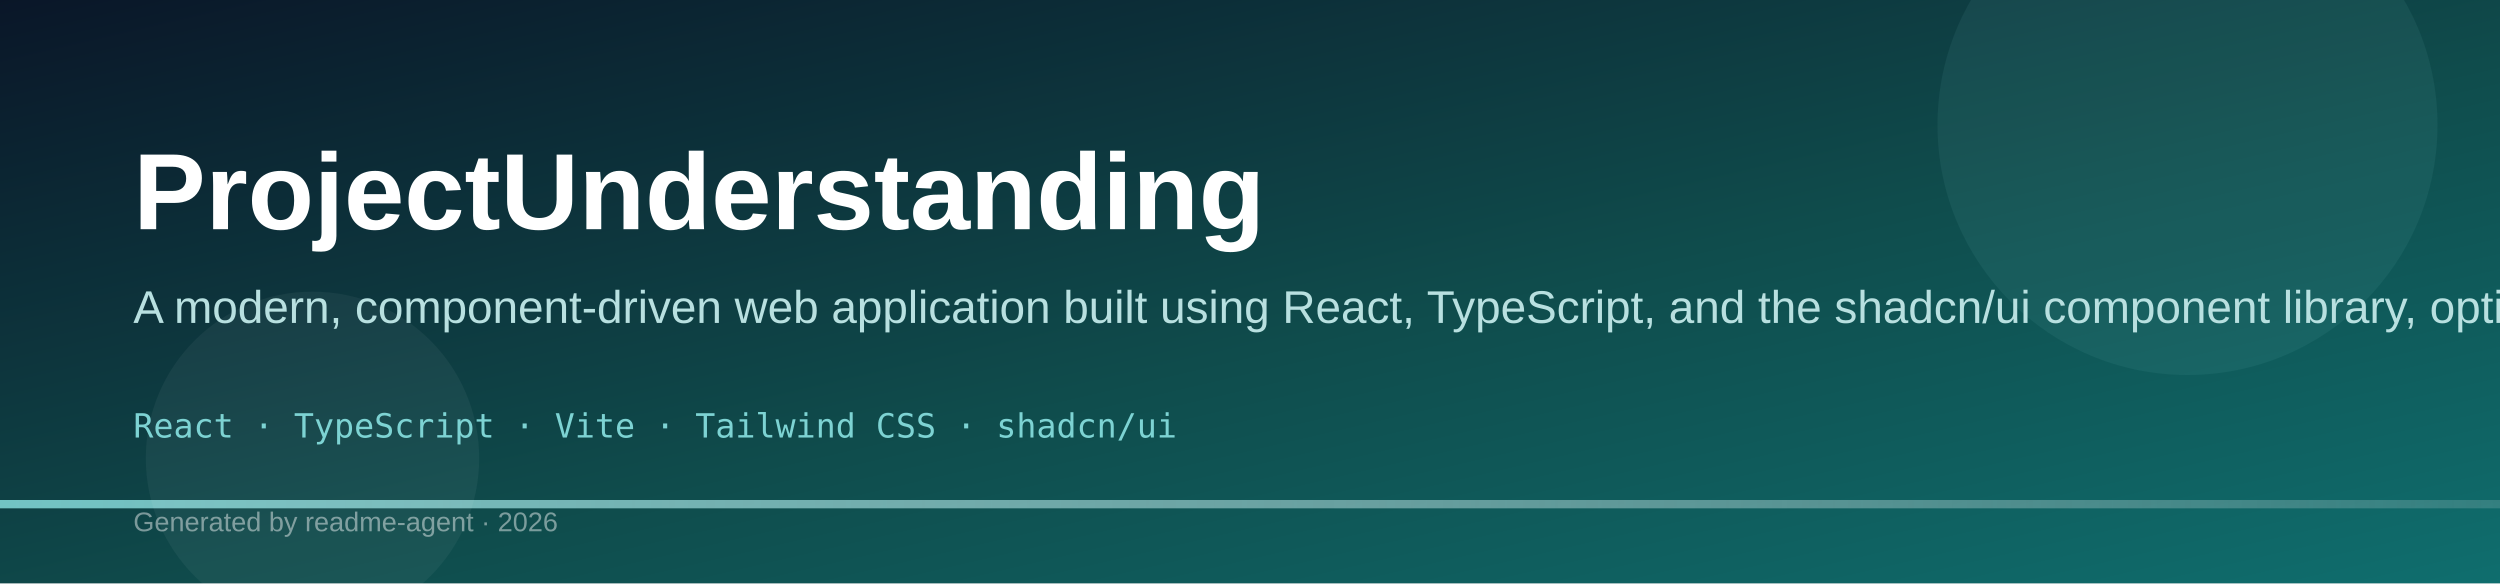
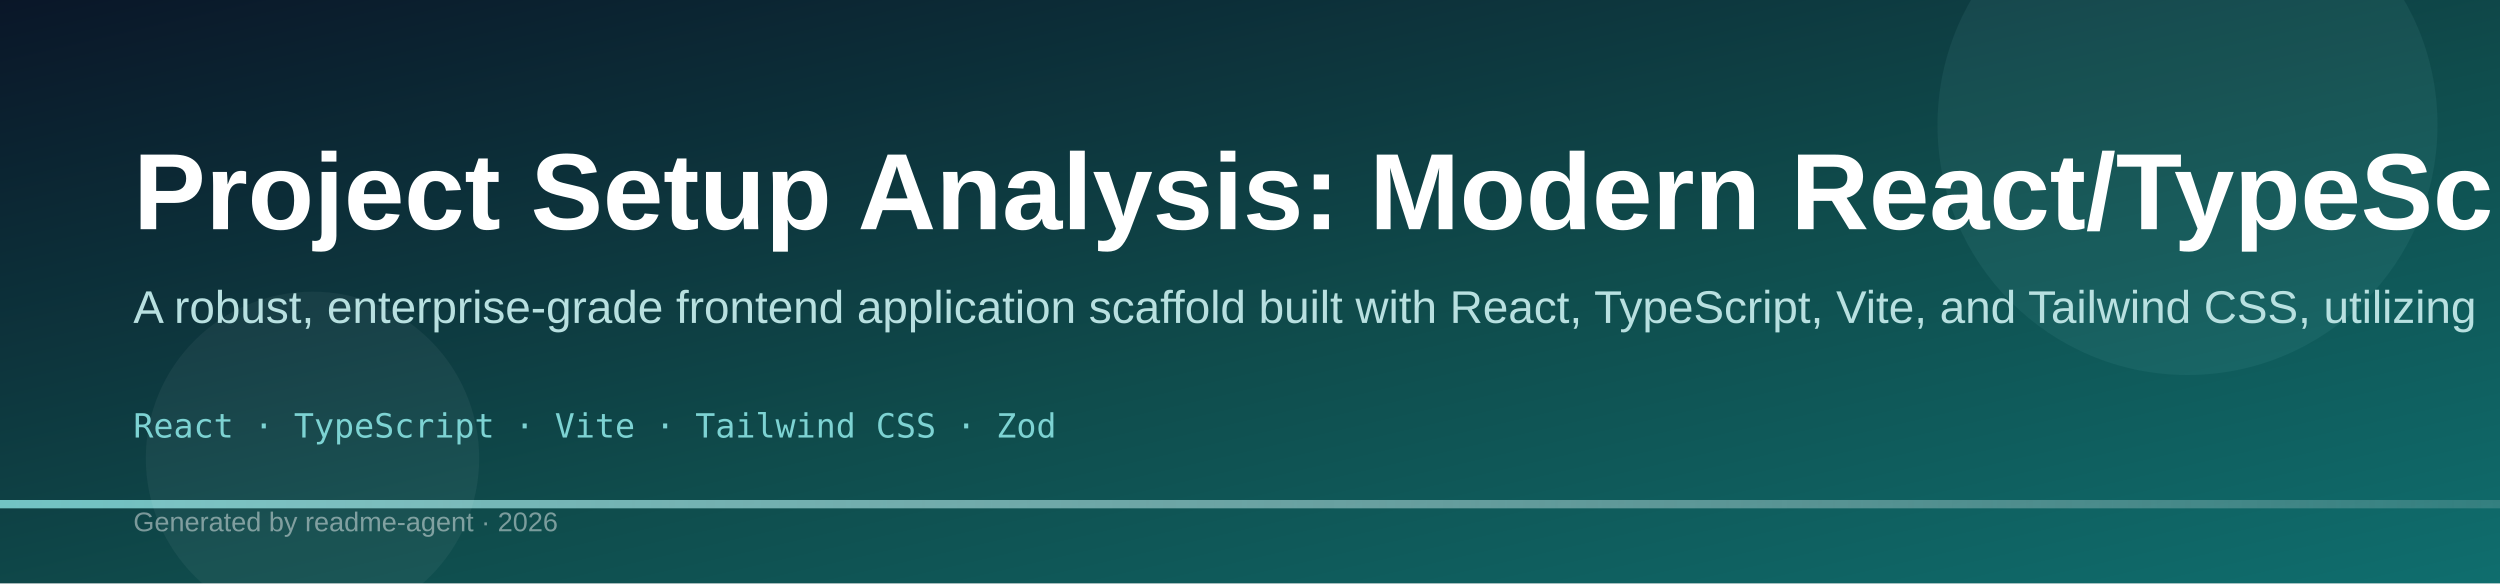
- <svg xmlns="http://www.w3.org/2000/svg" width="1200" height="280" viewBox="0 0 1200 280" role="img" aria-label="ProjectUnderstanding">
+ <svg xmlns="http://www.w3.org/2000/svg" width="1200" height="280" viewBox="0 0 1200 280" role="img" aria-label="Project Setup Analysis: Modern React/TypeScript Application">
  <defs>
    <linearGradient id="bg" x1="0%" y1="0%" x2="100%" y2="100%">
      <stop offset="0%" stop-color="#0a1628" />
      <stop offset="55%" stop-color="#0f4c4c" />
      <stop offset="100%" stop-color="#0f6e6e" />
    </linearGradient>
    <linearGradient id="accent" x1="0%" y1="0%" x2="100%" y2="0%">
      <stop offset="0%" stop-color="#7dd3d3" stop-opacity="0.9" />
      <stop offset="100%" stop-color="#ffffff" stop-opacity="0.15" />
    </linearGradient>
  </defs>
  <rect width="1200" height="280" fill="url(#bg)" />
  <rect x="0" y="240" width="1200" height="4" fill="url(#accent)" />
  <circle cx="1050" cy="60" r="120" fill="#7dd3d3" fill-opacity="0.08" />
  <circle cx="150" cy="220" r="80" fill="#ffffff" fill-opacity="0.05" />
-   <text x="64" y="110" fill="#ffffff" font-family="Segoe UI, Arial, sans-serif" font-size="52" font-weight="700">ProjectUnderstanding</text>
-   <text x="64" y="155" fill="#b8e0e0" font-family="Segoe UI, Arial, sans-serif" font-size="22">A modern, component-driven web application built using React, TypeScript, and the shadcn/ui component library, optimized</text>
-   <text x="64" y="210" fill="#7dd3d3" font-family="Consolas, monospace" font-size="16">React · TypeScript · Vite · Tailwind CSS · shadcn/ui</text>
+   <text x="64" y="110" fill="#ffffff" font-family="Segoe UI, Arial, sans-serif" font-size="52" font-weight="700">Project Setup Analysis: Modern React/TypeScript Application</text>
+   <text x="64" y="155" fill="#b8e0e0" font-family="Segoe UI, Arial, sans-serif" font-size="22">A robust, enterprise-grade frontend application scaffold built with React, TypeScript, Vite, and Tailwind CSS, utilizing</text>
+   <text x="64" y="210" fill="#7dd3d3" font-family="Consolas, monospace" font-size="16">React · TypeScript · Vite · Tailwind CSS · Zod</text>
  <text x="64" y="255" fill="#ffffff" fill-opacity="0.45" font-family="Segoe UI, Arial, sans-serif" font-size="13">Generated by readme-agent · 2026</text>
</svg>
